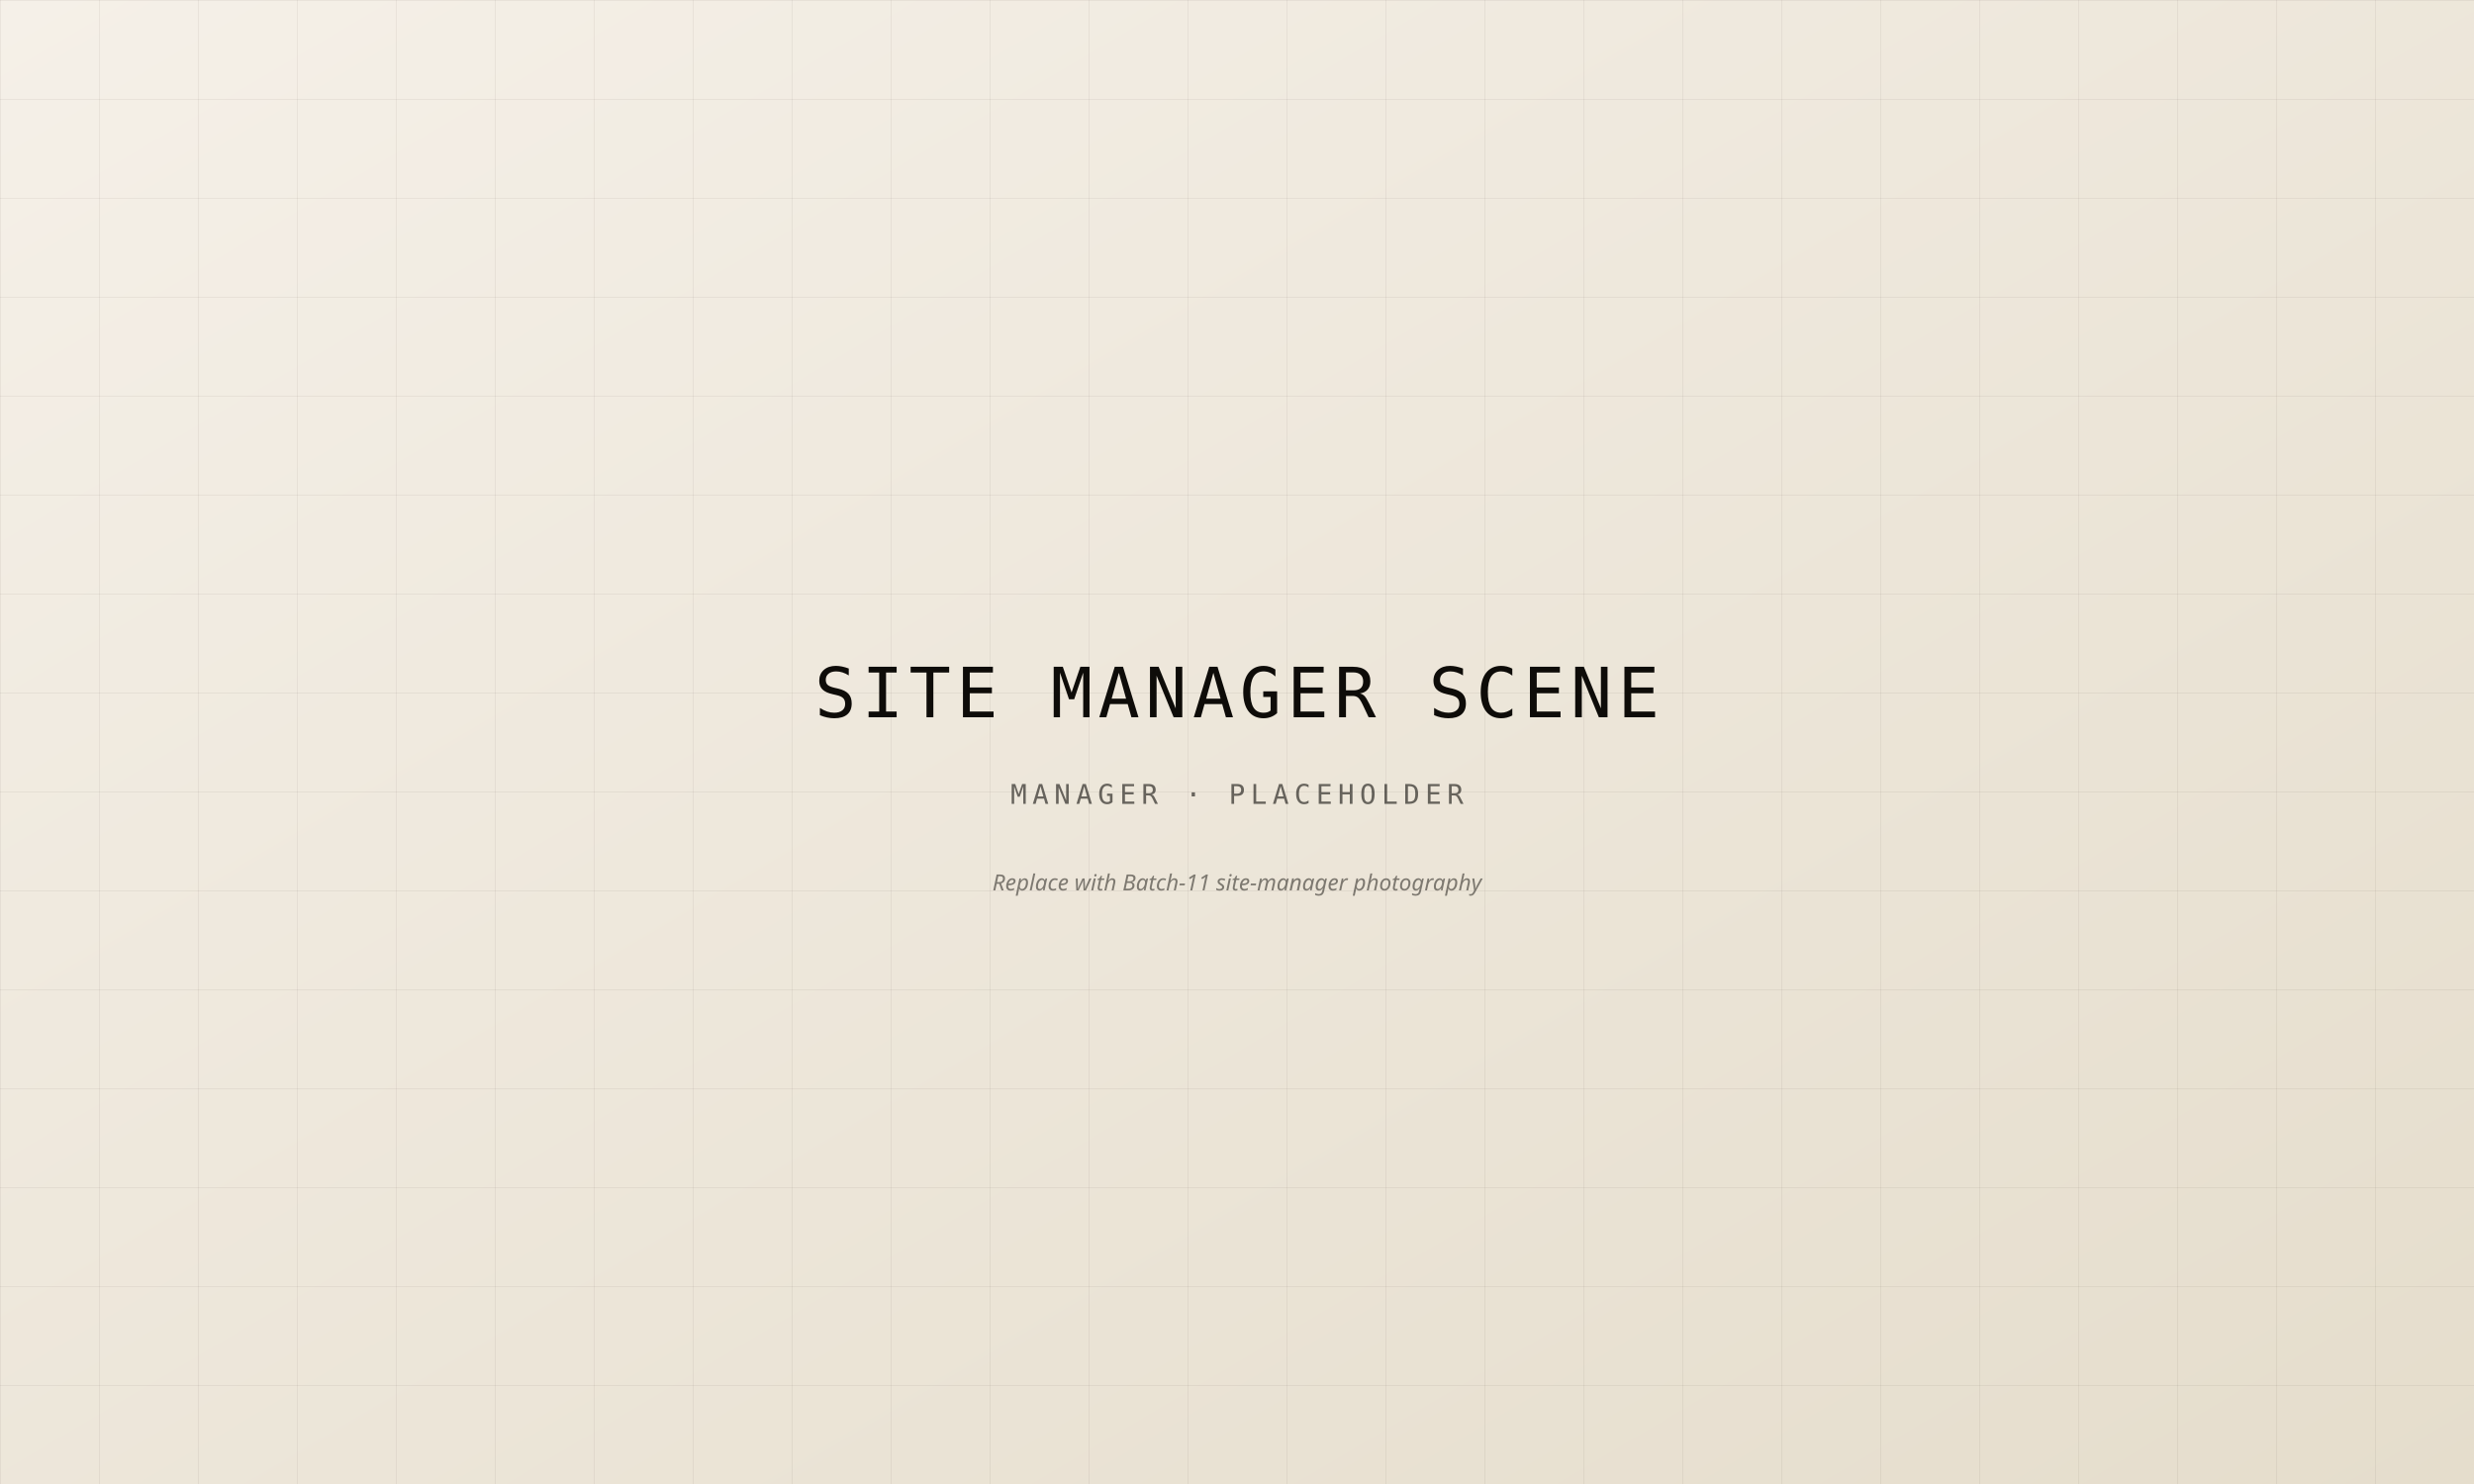
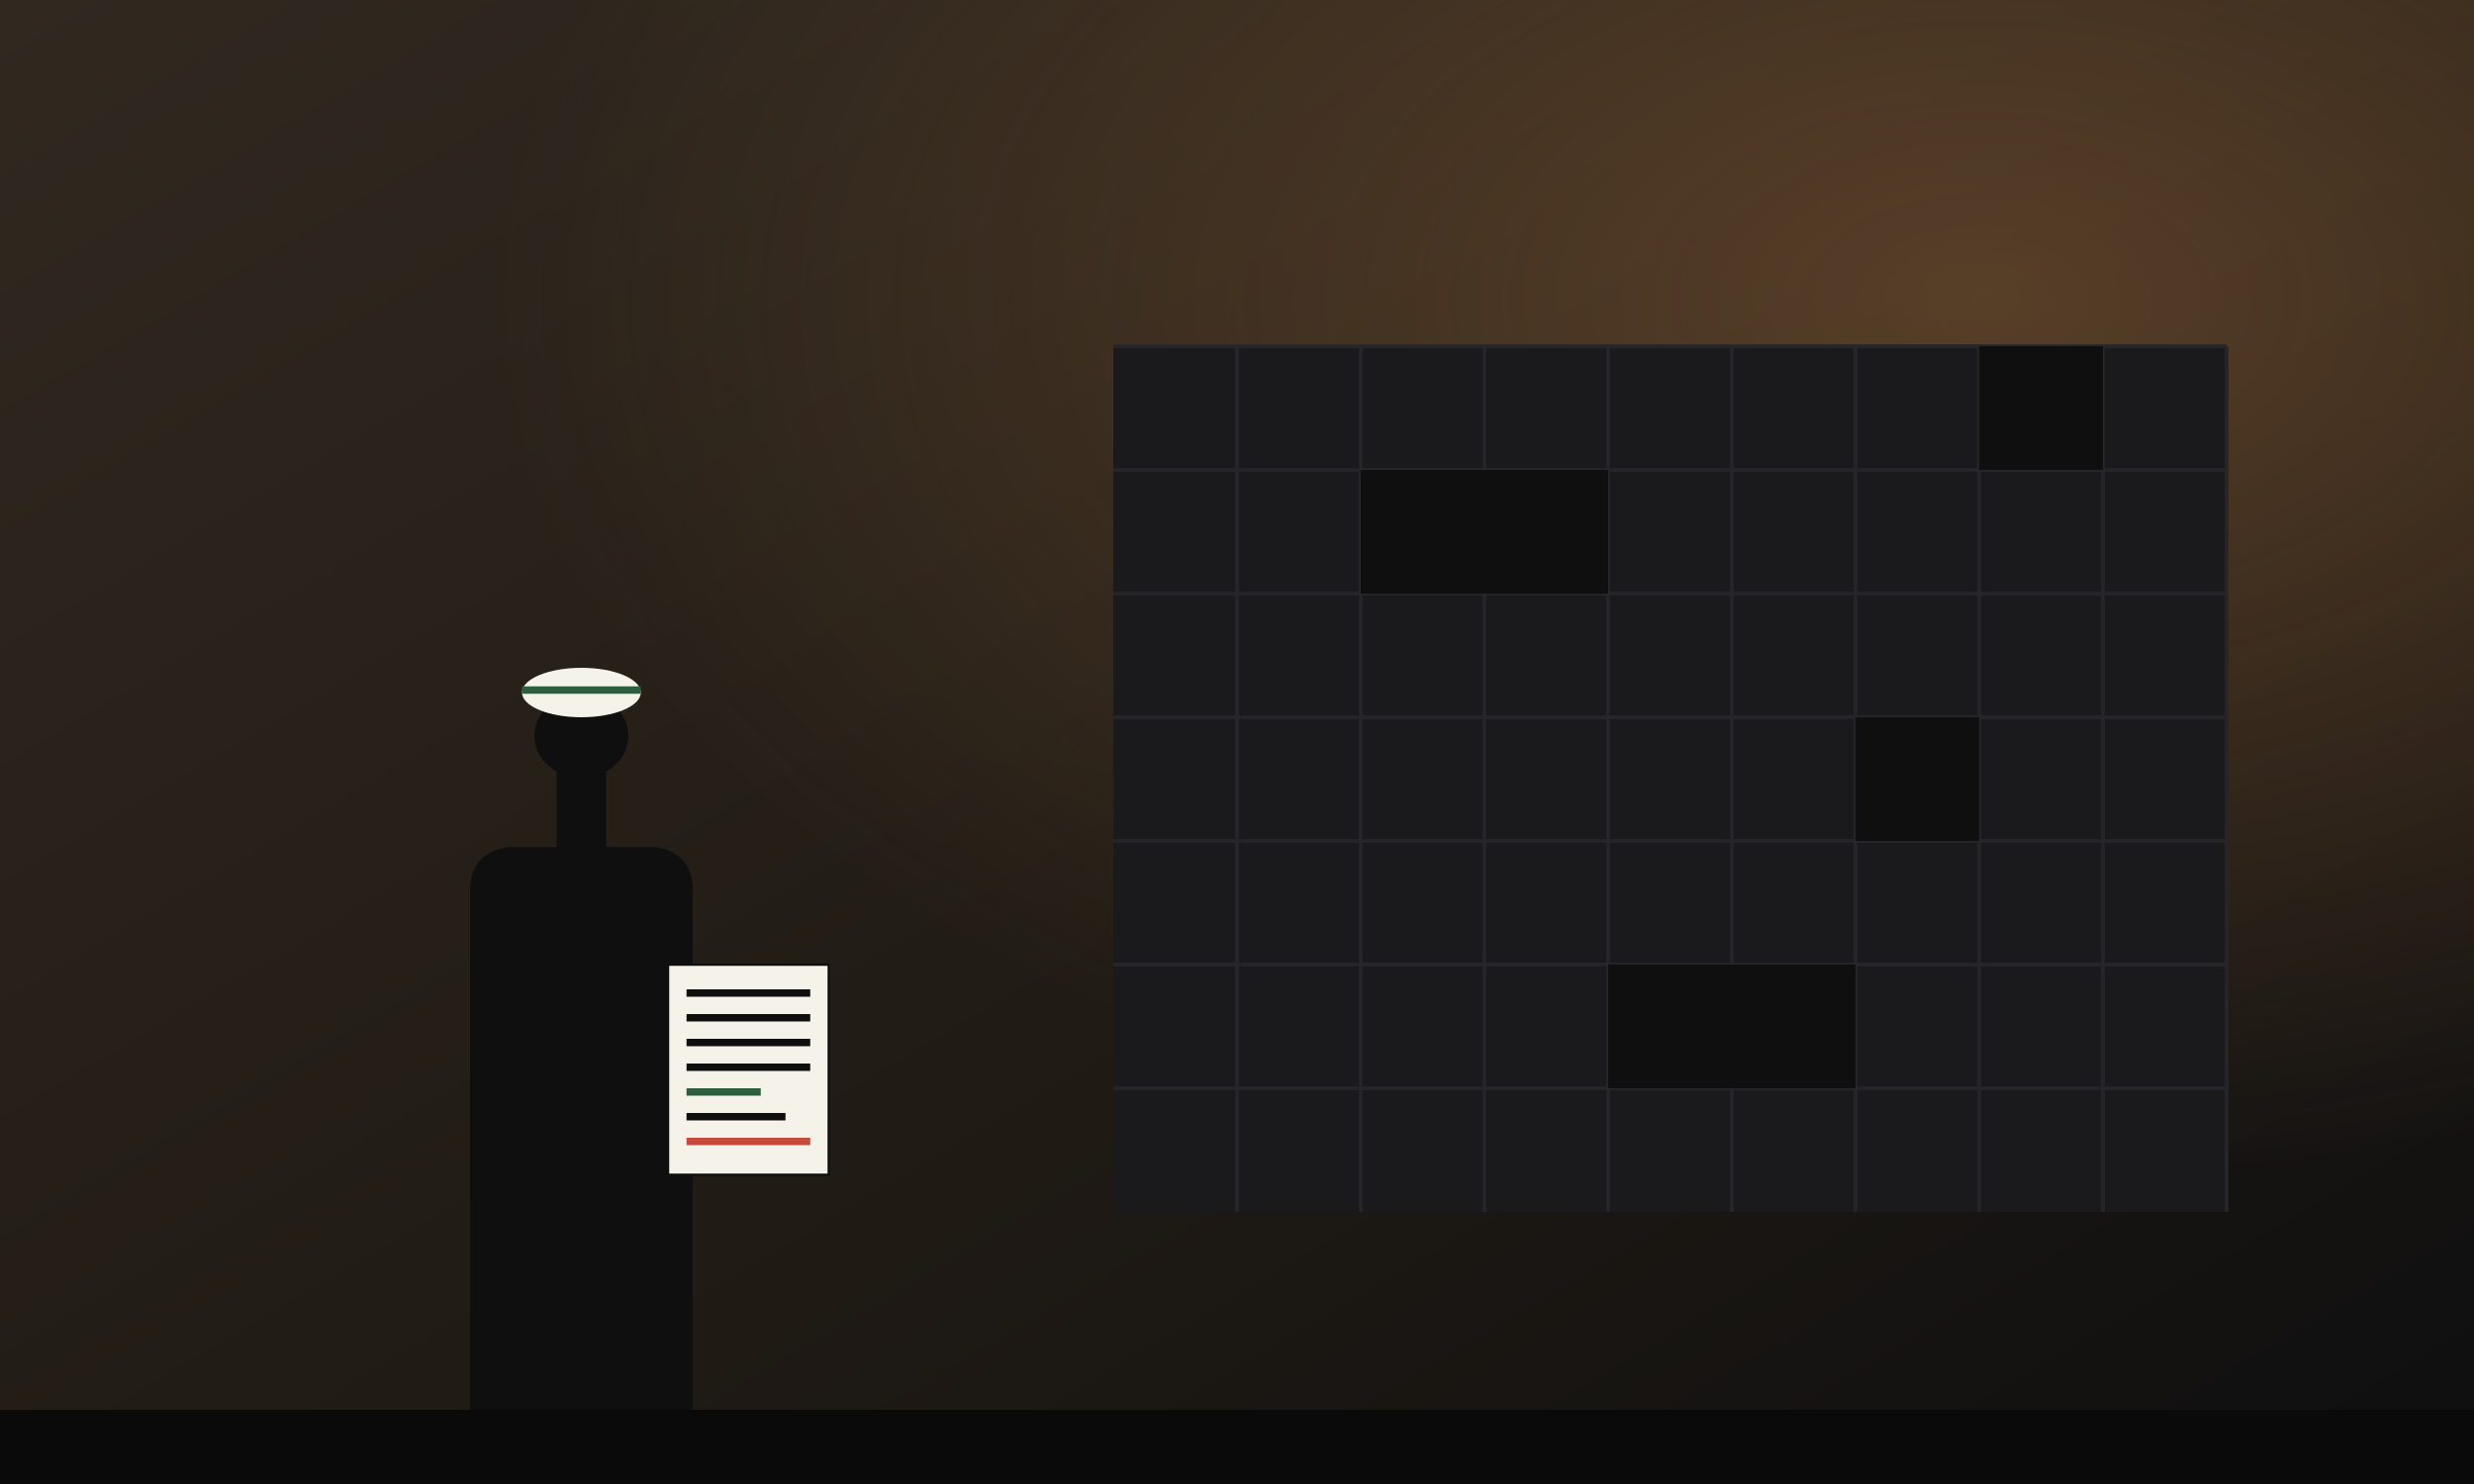
<svg xmlns="http://www.w3.org/2000/svg" viewBox="0 0 2000 1200" preserveAspectRatio="xMidYMid slice">
  <defs>
-     <linearGradient id="g3" x1="0%" y1="0%" x2="100%" y2="100%">
-       <stop offset="0%" stop-color="#f5f0e8" />
-       <stop offset="100%" stop-color="#e5ddcc" />
+     <linearGradient id="bg-m" x1="0%" y1="0%" x2="100%" y2="100%">
+       <stop offset="0%" stop-color="#312920" />
+       <stop offset="60%" stop-color="#1f1a14" />
+       <stop offset="100%" stop-color="#0f0f10" />
    </linearGradient>
-     <pattern id="bp" width="80" height="80" patternUnits="userSpaceOnUse">
-       <rect width="80" height="80" fill="transparent" />
-       <line x1="0" y1="0" x2="0" y2="80" stroke="rgba(14,12,9,0.08)" stroke-width="1" />
-       <line x1="0" y1="0" x2="80" y2="0" stroke="rgba(14,12,9,0.08)" stroke-width="1" />
-     </pattern>
+     <radialGradient id="sky-m" cx="80%" cy="20%" r="60%">
+       <stop offset="0%" stop-color="#a87242" stop-opacity="0.40" />
+       <stop offset="100%" stop-color="#a87242" stop-opacity="0" />
+     </radialGradient>
  </defs>
-   <rect width="2000" height="1200" fill="url(#g3)" />
-   <rect width="2000" height="1200" fill="url(#bp)" />
-   <text x="1000" y="580" text-anchor="middle" font-family="'IBM Plex Mono', ui-monospace, monospace" font-size="56" fill="#0e0c09" letter-spacing="0.08em">SITE MANAGER SCENE</text>
-   <text x="1000" y="650" text-anchor="middle" font-family="'IBM Plex Mono', ui-monospace, monospace" font-size="22" fill="rgba(14,12,9,0.6)" letter-spacing="0.2em">MANAGER · PLACEHOLDER</text>
-   <text x="1000" y="720" text-anchor="middle" font-family="'Barlow', system-ui, sans-serif" font-style="italic" font-size="18" fill="rgba(14,12,9,0.5)">Replace with Batch-11 site-manager photography</text>
+   <rect width="2000" height="1200" fill="url(#bg-m)" />
+   <rect width="2000" height="1200" fill="url(#sky-m)" />
+   <g fill="#1a1a1c">
+     <rect x="900" y="280" width="900" height="700" />
+   </g>
+   <g stroke="#26262a" stroke-width="3" fill="none">
+     <line x1="900" y1="280" x2="1800" y2="280" />
+     <line x1="900" y1="380" x2="1800" y2="380" />
+     <line x1="900" y1="480" x2="1800" y2="480" />
+     <line x1="900" y1="580" x2="1800" y2="580" />
+     <line x1="900" y1="680" x2="1800" y2="680" />
+     <line x1="900" y1="780" x2="1800" y2="780" />
+     <line x1="900" y1="880" x2="1800" y2="880" />
+     <line x1="1000" y1="280" x2="1000" y2="980" />
+     <line x1="1100" y1="280" x2="1100" y2="980" />
+     <line x1="1200" y1="280" x2="1200" y2="980" />
+     <line x1="1300" y1="280" x2="1300" y2="980" />
+     <line x1="1400" y1="280" x2="1400" y2="980" />
+     <line x1="1500" y1="280" x2="1500" y2="980" />
+     <line x1="1600" y1="280" x2="1600" y2="980" />
+     <line x1="1700" y1="280" x2="1700" y2="980" />
+     <line x1="1800" y1="280" x2="1800" y2="980" />
+   </g>
+   <g fill="#0f0f10">
+     <rect x="1100" y="380" width="100" height="100" />
+     <rect x="1200" y="380" width="100" height="100" />
+     <rect x="1500" y="580" width="100" height="100" />
+     <rect x="1300" y="780" width="100" height="100" />
+     <rect x="1400" y="780" width="100" height="100" />
+     <rect x="1600" y="280" width="100" height="100" />
+   </g>
+   <g fill="#0f0f10">
+     <path d="M 380,1200 L 380,720 Q 380,690 410,685 L 530,685 Q 560,690 560,720 L 560,1200 Z" />
+     <rect x="450" y="610" width="40" height="80" />
+     <ellipse cx="470" cy="595" rx="38" ry="34" />
+     <path d="M 470,720 Q 460,790 510,830 L 580,830 L 580,800 L 530,790 Q 510,750 500,720 Z" />
+   </g>
+   <ellipse cx="470" cy="560" rx="48" ry="20" fill="#f5f2ea" />
+   <ellipse cx="470" cy="555" rx="40" ry="14" fill="#f5f2ea" />
+   <rect x="422" y="555" width="96" height="6" fill="#2d5f3f" />
+   <g>
+     <rect x="540" y="780" width="130" height="170" fill="#f5f2ea" stroke="#0f0f10" stroke-width="2" />
+     <rect x="555" y="800" width="100" height="6" fill="#0f0f10" />
+     <rect x="555" y="820" width="100" height="6" fill="#0f0f10" />
+     <rect x="555" y="840" width="100" height="6" fill="#0f0f10" />
+     <rect x="555" y="860" width="100" height="6" fill="#0f0f10" />
+     <rect x="555" y="880" width="60" height="6" fill="#2d5f3f" />
+     <rect x="555" y="900" width="80" height="6" fill="#0f0f10" />
+     <rect x="555" y="920" width="100" height="6" fill="#c74b3a" />
+   </g>
+   <rect y="1140" width="2000" height="60" fill="#0a0a0b" />
</svg>
